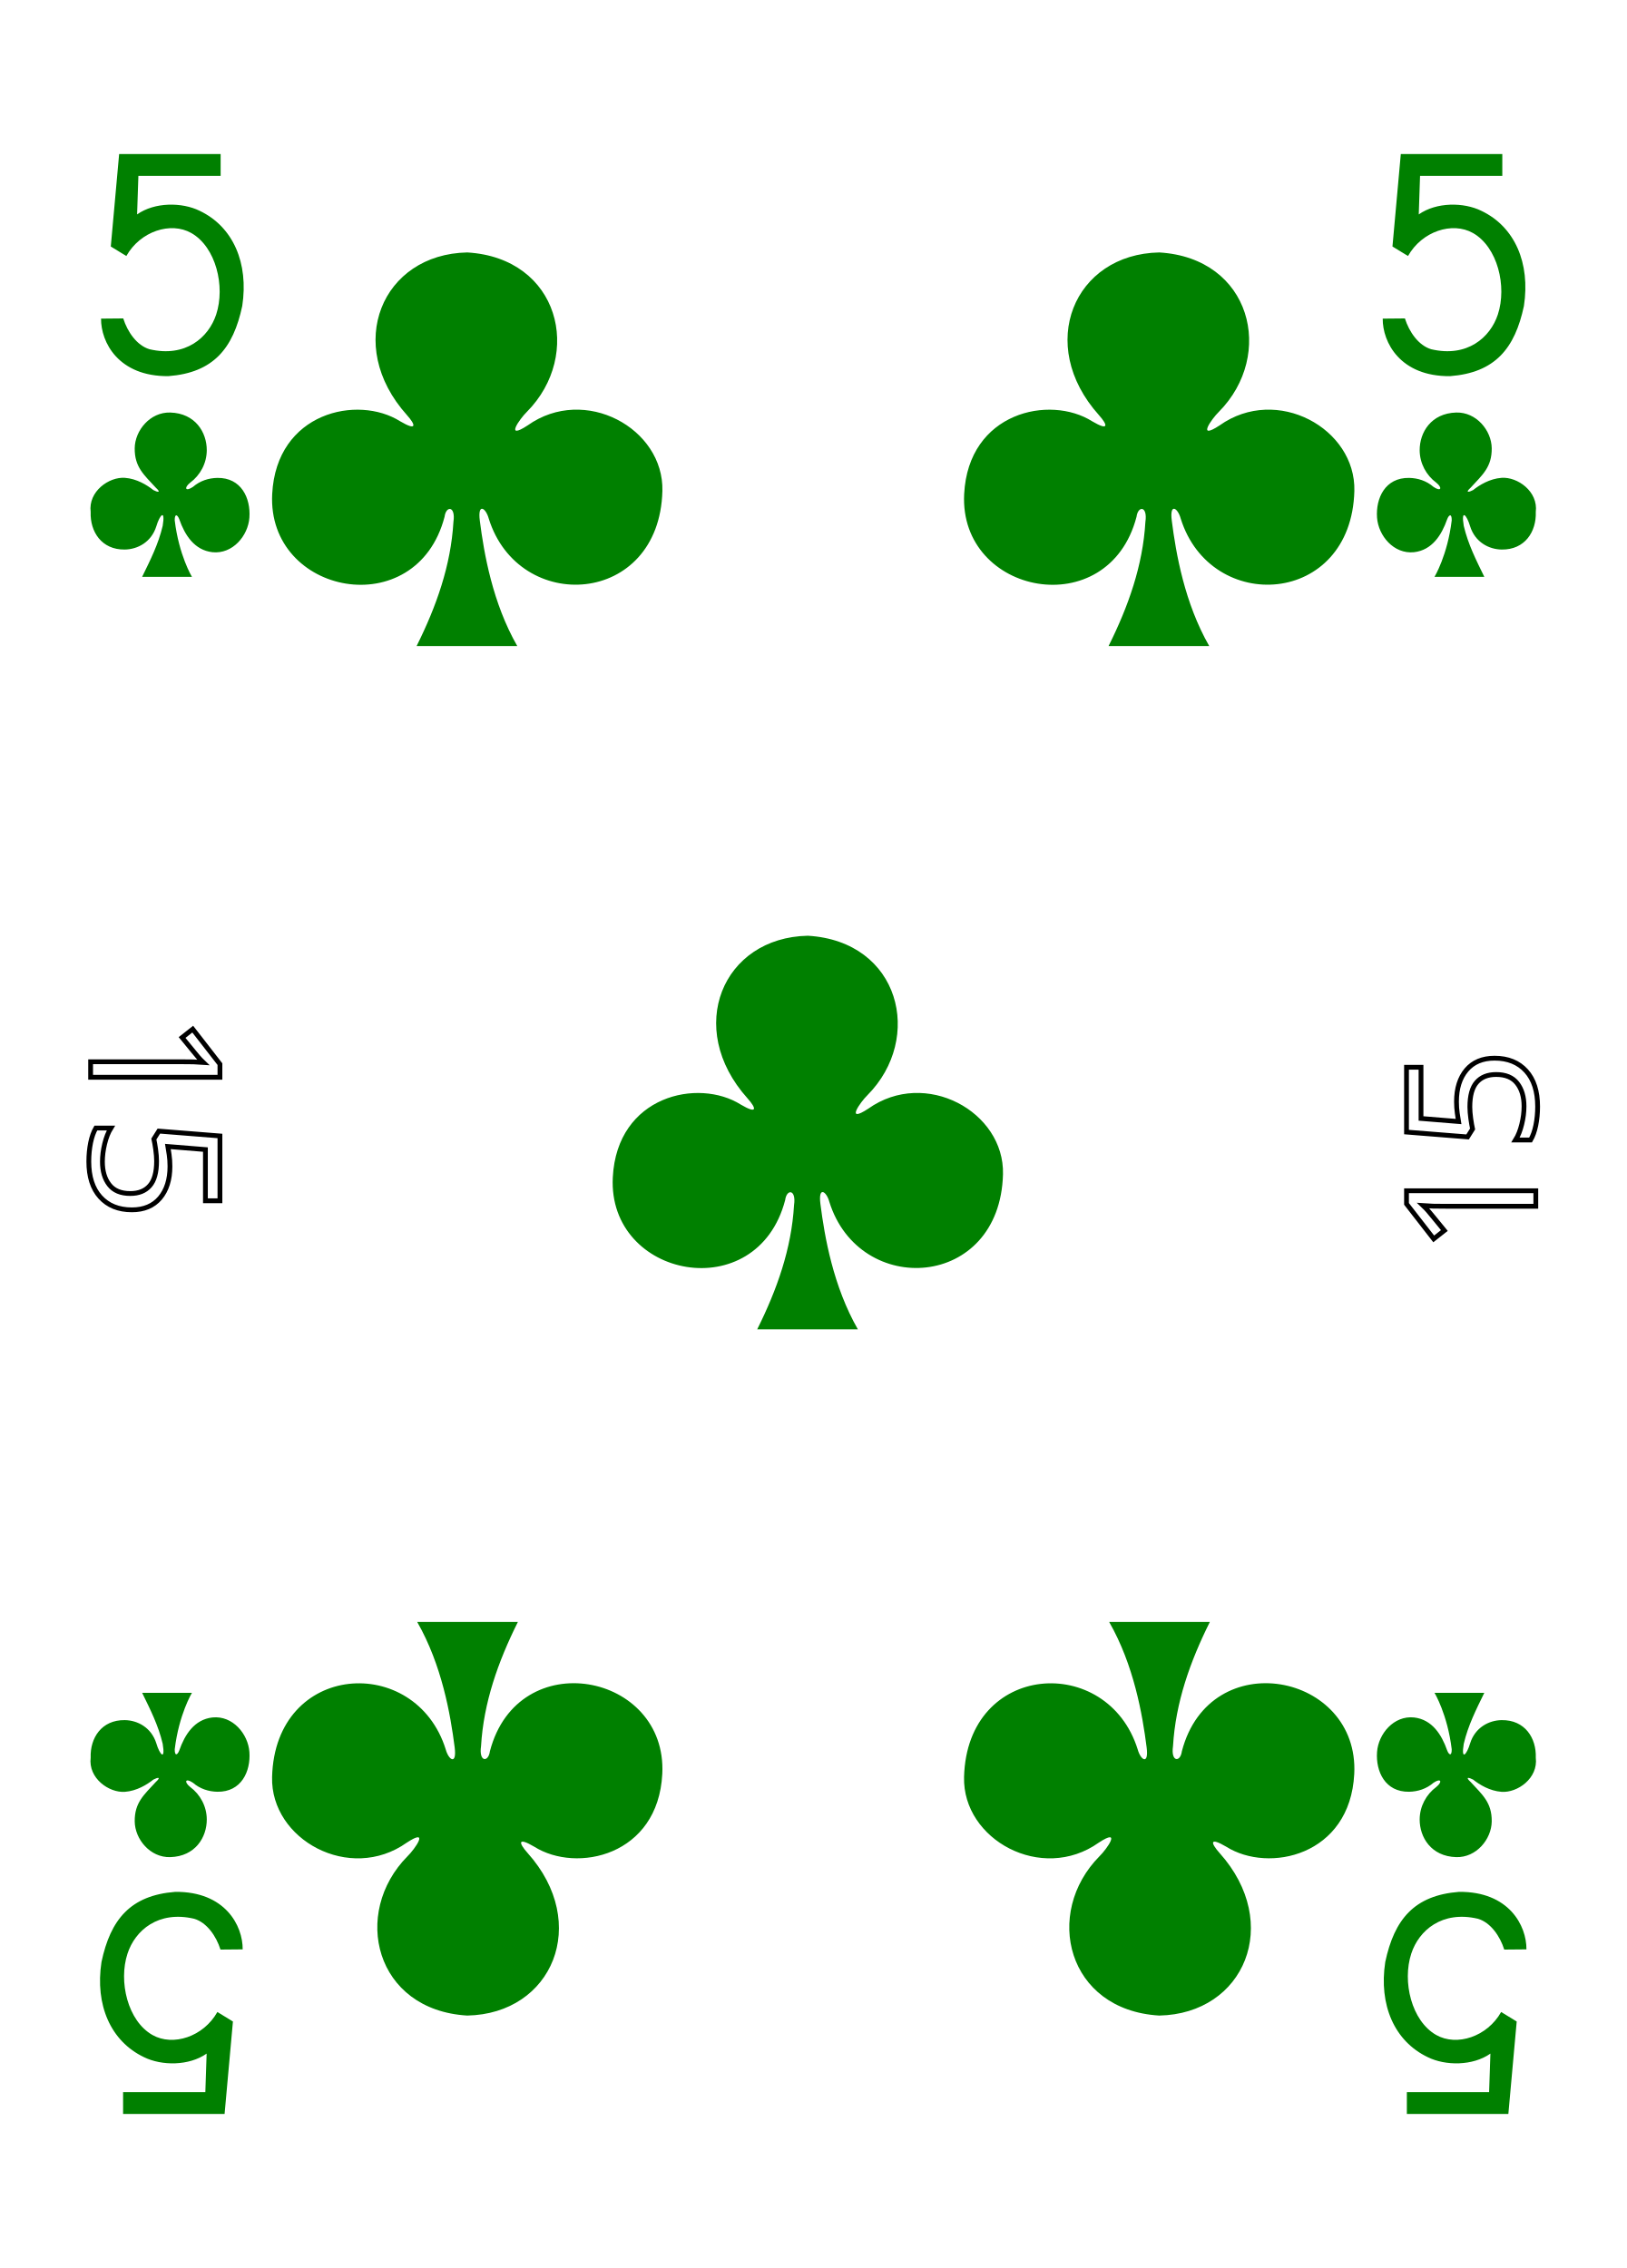
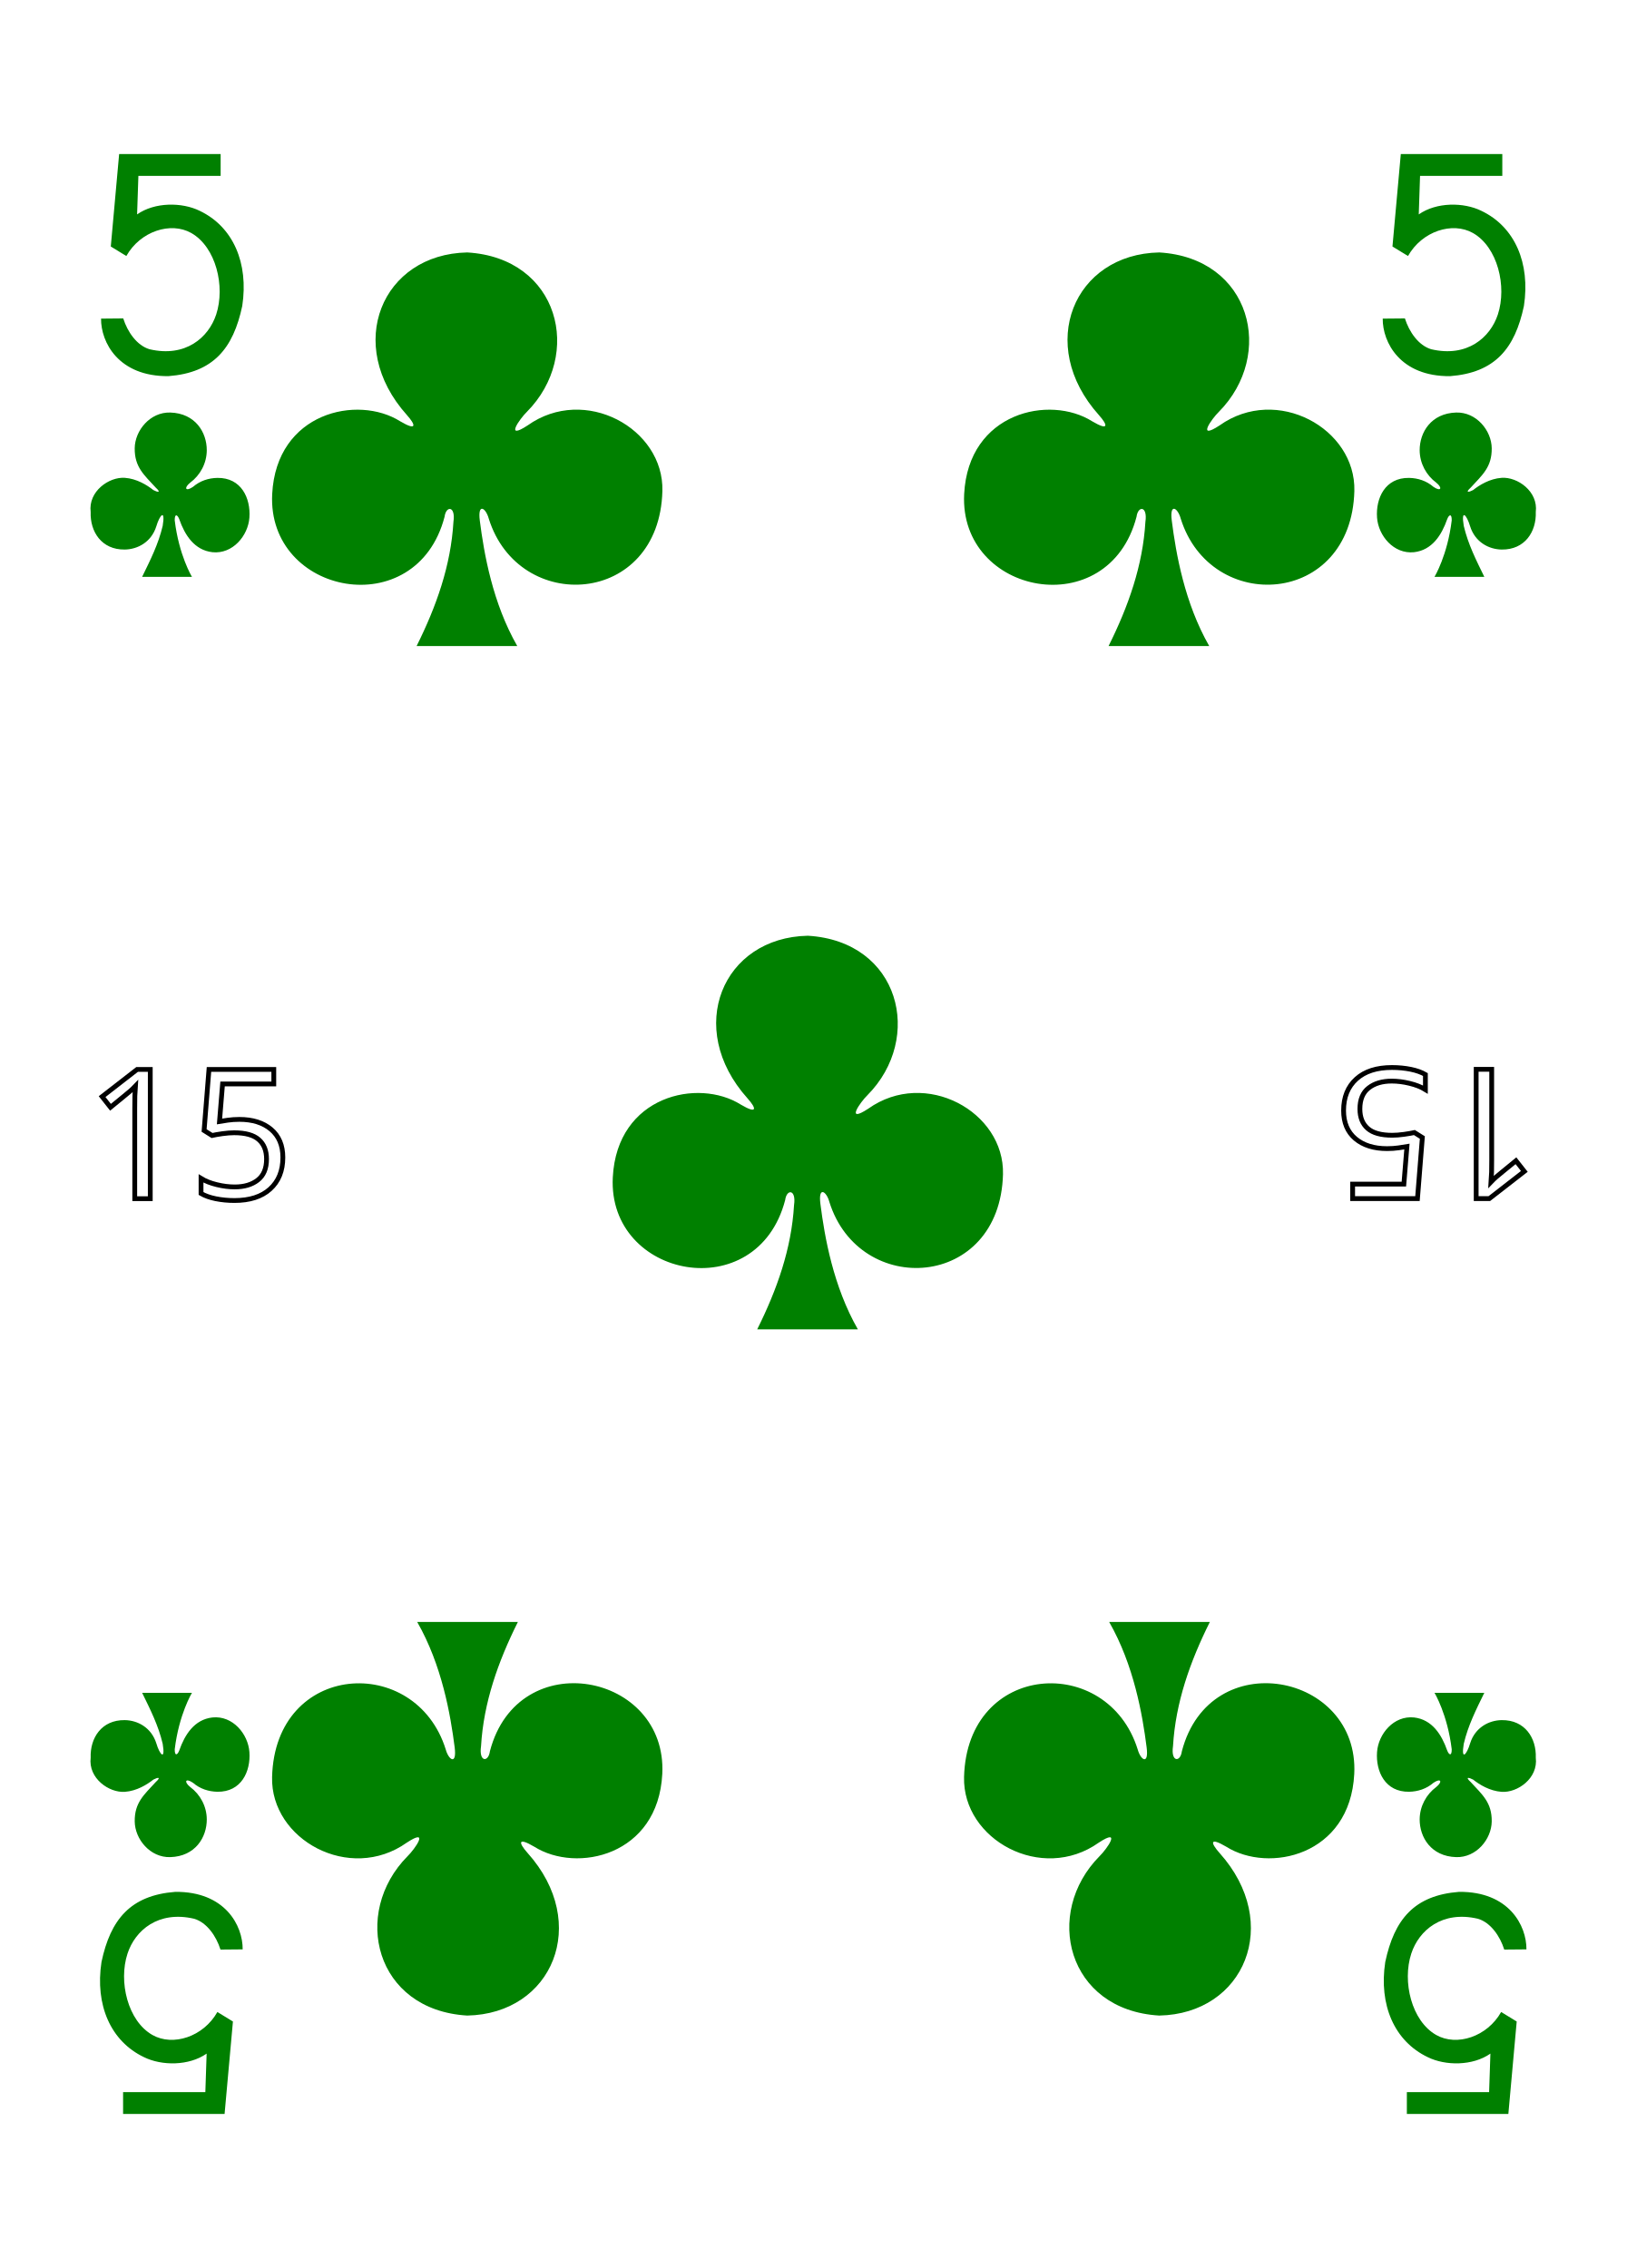
<svg xmlns="http://www.w3.org/2000/svg" width="224.25" height="312.781" id="svg18947" version="1.1">
  <defs id="defs18949" />
  <g transform="translate(-247.874,-381.6862)" id="layer1">
    <g transform="translate(267.498,-681.7006)" id="g10493" style="display:inline">
      <path style="fill:#008000;fill-opacity:1;display:inline" id="path7106-7" d="m -5.69,1107.328 3.059,-0.027 c 0.582,1.847 1.873,3.73 3.626,4.25 4.951,1.163 8.139,-1.603 9.189,-4.794 1.273,-3.87 -0.029,-9.306 -3.437,-11.236 -2.827,-1.601 -7.025,-0.251 -8.951,3.172 l -2.144,-1.311 1.151,-12.751 13.994,0 0,3.013 -11.341,0 -0.178,5.311 c 2.437,-1.712 6.192,-1.695 8.631,-0.494 4.622,2.203 6.768,7.213 5.868,13.12 -1.245,5.874 -3.988,9.202 -10.182,9.68 -6.882,0.06 -9.314,-4.672 -9.286,-7.934 z" />
      <path style="fill:#008000;fill-opacity:1;display:inline" id="path7122-6" d="m 190.837,1332.227 -3.059,0.027 c -0.582,-1.847 -1.873,-3.73 -3.626,-4.25 -4.951,-1.163 -8.139,1.603 -9.189,4.794 -1.273,3.87 0.029,9.306 3.437,11.236 2.827,1.601 7.025,0.251 8.951,-3.172 l 2.144,1.311 -1.151,12.751 -13.994,0 0,-3.013 11.341,0 0.178,-5.311 c -2.437,1.712 -6.192,1.695 -8.631,0.494 -4.622,-2.203 -6.768,-7.213 -5.868,-13.12 1.245,-5.874 3.988,-9.202 10.182,-9.681 6.882,-0.06 9.314,4.672 9.286,7.934 z" />
      <g id="g8193" transform="matrix(0.95,0,0,0.95,3.883079,60.78872)">
        <path d="m 85.15,1248.348 c 2.879,-5.776 4.976,-11.701 5.348,-18.037 0.342,-2.332 -1.075,-2.371 -1.288,-0.729 -4.076,15.593 -25.763,11.37 -25.017,-3.296 0.605,-11.895 12.419,-14.454 18.582,-10.565 2.434,1.433 2.296,0.575 0.968,-0.912 -9.155,-10.211 -3.61,-23.362 8.761,-23.602 13.38,0.793 16.851,14.87 8.644,23.148 -1.021,0.995 -3.284,4.191 0.123,1.956 8.287,-5.888 19.787,0.443 19.553,9.521 -0.433,16.739 -20.839,17.987 -25.203,4.006 -0.42,-1.55 -1.629,-2.329 -1.295,0.304 0.605,4.767 1.857,11.954 5.437,18.206 z" id="path3245" style="fill:#008000;fill-opacity:1;display:inline" />
        <path d="m 136.145,1149.155 c 2.879,-5.776 4.976,-11.701 5.348,-18.037 0.342,-2.332 -1.075,-2.371 -1.288,-0.729 -4.076,15.593 -25.763,11.37 -25.017,-3.296 0.605,-11.895 12.419,-14.454 18.582,-10.565 2.434,1.433 2.296,0.575 0.968,-0.912 -9.155,-10.211 -3.61,-23.362 8.761,-23.602 13.38,0.793 16.851,14.87 8.644,23.148 -1.021,0.995 -3.284,4.191 0.123,1.956 8.287,-5.888 19.787,0.443 19.553,9.521 -0.433,16.739 -20.839,17.987 -25.203,4.006 -0.42,-1.55 -1.629,-2.329 -1.295,0.304 0.605,4.767 1.857,11.954 5.437,18.206 z" id="path3247" style="fill:#008000;fill-opacity:1;display:inline" />
        <path d="m 35.717,1149.155 c 2.879,-5.776 4.976,-11.701 5.348,-18.037 0.342,-2.332 -1.075,-2.371 -1.288,-0.729 -4.076,15.593 -25.763,11.37 -25.017,-3.296 0.605,-11.895 12.419,-14.454 18.582,-10.565 2.434,1.433 2.296,0.575 0.968,-0.912 -9.155,-10.211 -3.61,-23.362 8.761,-23.602 13.38,0.793 16.851,14.87 8.644,23.148 -1.021,0.995 -3.284,4.191 0.123,1.956 8.287,-5.888 19.787,0.443 19.553,9.521 -0.433,16.739 -20.839,17.987 -25.203,4.006 -0.42,-1.55 -1.629,-2.329 -1.295,0.304 0.605,4.767 1.857,11.954 5.437,18.206 z" id="path3249" style="fill:#008000;fill-opacity:1;display:inline" />
        <path d="m 150.847,1290.822 c -2.879,5.776 -4.976,11.701 -5.348,18.037 -0.342,2.332 1.075,2.371 1.288,0.729 4.076,-15.593 25.763,-11.37 25.017,3.296 -0.605,11.895 -12.419,14.454 -18.582,10.565 -2.434,-1.433 -2.296,-0.575 -0.968,0.912 9.155,10.211 3.61,23.362 -8.761,23.602 -13.38,-0.793 -16.851,-14.87 -8.644,-23.148 1.021,-0.995 3.284,-4.191 -0.123,-1.956 -8.287,5.888 -19.787,-0.443 -19.553,-9.521 0.433,-16.739 20.839,-17.987 25.203,-4.006 0.42,1.55 1.629,2.329 1.295,-0.304 -0.605,-4.767 -1.857,-11.953 -5.437,-18.206 z" id="path3397" style="fill:#008000;fill-opacity:1;display:inline" />
        <path d="m 50.419,1290.822 c -2.879,5.776 -4.976,11.701 -5.348,18.037 -0.342,2.332 1.075,2.371 1.288,0.729 4.076,-15.593 25.763,-11.37 25.017,3.296 -0.605,11.895 -12.419,14.454 -18.582,10.565 -2.434,-1.433 -2.296,-0.575 -0.968,0.912 9.155,10.211 3.61,23.362 -8.761,23.602 -13.38,-0.793 -16.851,-14.87 -8.644,-23.148 1.021,-0.995 3.284,-4.191 -0.123,-1.956 -8.287,5.888 -19.787,-0.443 -19.553,-9.521 0.433,-16.739 20.839,-17.987 25.203,-4.006 0.42,1.55 1.629,2.329 1.295,-0.304 -0.605,-4.767 -1.857,-11.953 -5.437,-18.206 z" id="path3399" style="fill:#008000;fill-opacity:1;display:inline" />
      </g>
      <path style="fill:#008000;fill-opacity:1;display:inline" id="path3460" d="m -0.028,1142.94 c 1.132,-2.323 2.235,-4.485 2.835,-7.031 0.398,-2.401 -0.416,-1.509 -0.879,0.065 -0.685,2.183 -2.586,3.176 -4.351,3.2 -3.203,0.044 -4.8,-2.474 -4.701,-5.181 -0.35,-2.849 2.537,-4.864 4.714,-4.709 1.636,0.117 3.063,1 3.926,1.686 0.566,0.3 1.172,0.432 0.328,-0.341 -1.594,-1.741 -2.923,-2.816 -2.894,-5.425 0.028,-2.45 2.122,-5.005 4.898,-4.925 3.469,0.1 5.046,2.746 5.038,5.207 -0.009,1.794 -0.906,3.445 -2.291,4.468 -0.897,0.728 -0.645,1.273 0.378,0.584 0.983,-0.847 2.154,-1.218 3.368,-1.244 3.316,-0.052 4.612,2.813 4.422,5.476 -0.178,2.494 -2.302,5.062 -5.101,4.771 -2.499,-0.286 -3.812,-2.384 -4.565,-4.538 -0.249,-0.66 -0.642,-0.839 -0.631,0.145 0.577,4.805 2.367,7.794 2.38,7.792 z" />
      <path style="fill:#008000;fill-opacity:1;display:inline" id="path3480" d="m 185.03,1296.843 c -1.133,2.323 -2.235,4.485 -2.835,7.031 -0.398,2.401 0.416,1.509 0.879,-0.065 0.685,-2.183 2.586,-3.177 4.351,-3.2 3.203,-0.043 4.8,2.474 4.701,5.181 0.35,2.849 -2.537,4.864 -4.714,4.709 -1.636,-0.117 -3.063,-0.999 -3.926,-1.686 -0.566,-0.299 -1.172,-0.432 -0.328,0.341 1.594,1.741 2.923,2.816 2.894,5.425 -0.028,2.45 -2.122,5.005 -4.898,4.925 -3.469,-0.1 -5.046,-2.746 -5.038,-5.207 0.01,-1.794 0.906,-3.445 2.291,-4.468 0.897,-0.728 0.645,-1.273 -0.378,-0.584 -0.983,0.847 -2.154,1.218 -3.368,1.244 -3.316,0.052 -4.612,-2.813 -4.422,-5.476 0.178,-2.494 2.302,-5.062 5.101,-4.771 2.499,0.286 3.812,2.384 4.565,4.538 0.249,0.66 0.642,0.839 0.631,-0.145 -0.577,-4.804 -2.367,-7.794 -2.38,-7.792 z" />
      <path style="fill:#008000;fill-opacity:1;display:inline" id="path7106-7-2" d="m 171.023,1107.328 3.059,-0.027 c 0.582,1.847 1.873,3.73 3.626,4.25 4.951,1.163 8.139,-1.603 9.189,-4.794 1.273,-3.87 -0.029,-9.306 -3.437,-11.236 -2.827,-1.601 -7.025,-0.251 -8.951,3.172 l -2.144,-1.311 1.151,-12.751 13.994,0 0,3.013 -11.341,0 -0.178,5.312 c 2.437,-1.712 6.192,-1.695 8.631,-0.494 4.622,2.203 6.768,7.213 5.868,13.12 -1.245,5.874 -3.988,9.202 -10.182,9.681 -6.882,0.06 -9.314,-4.672 -9.286,-7.934 z" />
      <path style="fill:#008000;fill-opacity:1;display:inline" id="path7122-6-6" d="m 13.834,1332.227 -3.059,0.027 c -0.582,-1.847 -1.873,-3.73 -3.626,-4.25 -4.951,-1.163 -8.139,1.603 -9.189,4.794 -1.273,3.87 0.029,9.306 3.437,11.236 2.827,1.601 7.025,0.251 8.951,-3.172 l 2.144,1.311 -1.151,12.751 -13.994,0 0,-3.013 11.341,0 0.178,-5.311 c -2.437,1.712 -6.192,1.695 -8.631,0.494 -4.622,-2.203 -6.768,-7.213 -5.868,-13.12 1.245,-5.874 3.988,-9.202 10.182,-9.681 6.882,-0.06 9.314,4.672 9.286,7.934 z" />
      <path style="fill:#008000;fill-opacity:1;display:inline" id="path3460-5" d="m 185.03,1142.94 c -1.133,-2.323 -2.235,-4.485 -2.835,-7.031 -0.398,-2.401 0.416,-1.509 0.879,0.065 0.685,2.183 2.586,3.177 4.351,3.2 3.203,0.044 4.8,-2.474 4.701,-5.181 0.35,-2.849 -2.537,-4.864 -4.714,-4.709 -1.636,0.117 -3.063,0.999 -3.926,1.686 -0.566,0.3 -1.172,0.432 -0.328,-0.341 1.594,-1.741 2.923,-2.816 2.894,-5.425 -0.028,-2.45 -2.122,-5.005 -4.898,-4.925 -3.469,0.1 -5.046,2.746 -5.038,5.207 0.01,1.794 0.906,3.445 2.291,4.468 0.897,0.728 0.645,1.273 -0.378,0.584 -0.983,-0.847 -2.154,-1.218 -3.368,-1.244 -3.316,-0.052 -4.612,2.813 -4.422,5.476 0.178,2.494 2.302,5.062 5.101,4.771 2.499,-0.286 3.812,-2.384 4.565,-4.538 0.249,-0.66 0.642,-0.839 0.631,0.145 -0.577,4.805 -2.367,7.794 -2.38,7.792 z" />
      <path style="fill:#008000;fill-opacity:1;display:inline" id="path3480-3" d="m -0.027,1296.843 c 1.132,2.323 2.235,4.485 2.835,7.031 0.398,2.401 -0.416,1.509 -0.879,-0.065 -0.685,-2.183 -2.586,-3.177 -4.351,-3.2 -3.203,-0.043 -4.8,2.474 -4.701,5.181 -0.35,2.849 2.537,4.864 4.714,4.709 1.636,-0.117 3.063,-1 3.926,-1.686 0.566,-0.299 1.172,-0.432 0.328,0.341 -1.594,1.741 -2.923,2.816 -2.894,5.425 0.028,2.45 2.122,5.005 4.898,4.925 3.469,-0.1 5.046,-2.746 5.038,-5.207 -0.009,-1.794 -0.906,-3.445 -2.291,-4.468 -0.897,-0.728 -0.645,-1.273 0.378,-0.584 0.983,0.847 2.154,1.218 3.368,1.244 3.316,0.052 4.612,-2.813 4.422,-5.476 -0.178,-2.494 -2.302,-5.062 -5.101,-4.771 -2.499,0.286 -3.812,2.384 -4.565,4.538 -0.249,0.66 -0.642,0.839 -0.631,-0.145 0.577,-4.805 2.367,-7.794 2.38,-7.792 z" />
    </g>
    <g transform="translate(-0.02084198,3.3503876e-5)" id="g73">
-       <text transform="matrix(0,1,-1,0,0,0)" xml:space="preserve" style="font-size:24.967px;font-style:normal;font-variant:normal;font-weight:normal;font-stretch:normal;text-align:start;line-height:125%;letter-spacing:0px;word-spacing:0px;writing-mode:lr-tb;text-anchor:start;fill:none;stroke:#000000;stroke-width:0.661;stroke-opacity:1;font-family:Card Characters;-inkscape-font-specification:'Card Characters, Normal'" x="521.394" y="-260.39" id="text70860-7">
-         <tspan style="stroke-width:0.661" y="-260.39" x="521.394" id="tspan3766">15</tspan>
+       <text xml:space="preserve" style="font-style:normal;font-variant:normal;font-weight:normal;font-stretch:normal;font-size:24.967px;line-height:125%;font-family:'Card Characters';-inkscape-font-specification:'Card Characters, Normal';text-align:start;letter-spacing:0px;word-spacing:0px;writing-mode:lr-tb;text-anchor:start;fill:none;stroke:#000000;stroke-width:0.661;stroke-opacity:1" x="259.755" y="547.001" id="text70860-7">
+         <tspan style="stroke-width:0.661" y="547.001" x="259.755" id="tspan3766">15</tspan>
      </text>
-       <text id="text3768" y="459.65" x="-554.76" style="font-size:24.967px;font-style:normal;font-variant:normal;font-weight:normal;font-stretch:normal;text-align:start;line-height:125%;letter-spacing:0px;word-spacing:0px;writing-mode:lr-tb;text-anchor:start;fill:none;stroke:#000000;stroke-width:0.661;stroke-opacity:1;font-family:Card Characters;-inkscape-font-specification:'Card Characters, Normal'" xml:space="preserve" transform="matrix(0,-1,1,0,0,0)">
-         <tspan style="stroke-width:0.661" id="tspan3770" x="-554.76" y="459.65">15</tspan>
+       <text id="text3768" y="-529.153" x="-460.285" style="font-style:normal;font-variant:normal;font-weight:normal;font-stretch:normal;font-size:24.967px;line-height:125%;font-family:'Card Characters';-inkscape-font-specification:'Card Characters, Normal';text-align:start;letter-spacing:0px;word-spacing:0px;writing-mode:lr-tb;text-anchor:start;fill:none;stroke:#000000;stroke-width:0.661;stroke-opacity:1" xml:space="preserve" transform="scale(-1,-1)">
+         <tspan style="stroke-width:0.661" id="tspan3770" x="-460.285" y="-529.153">15</tspan>
      </text>
    </g>
  </g>
</svg>
